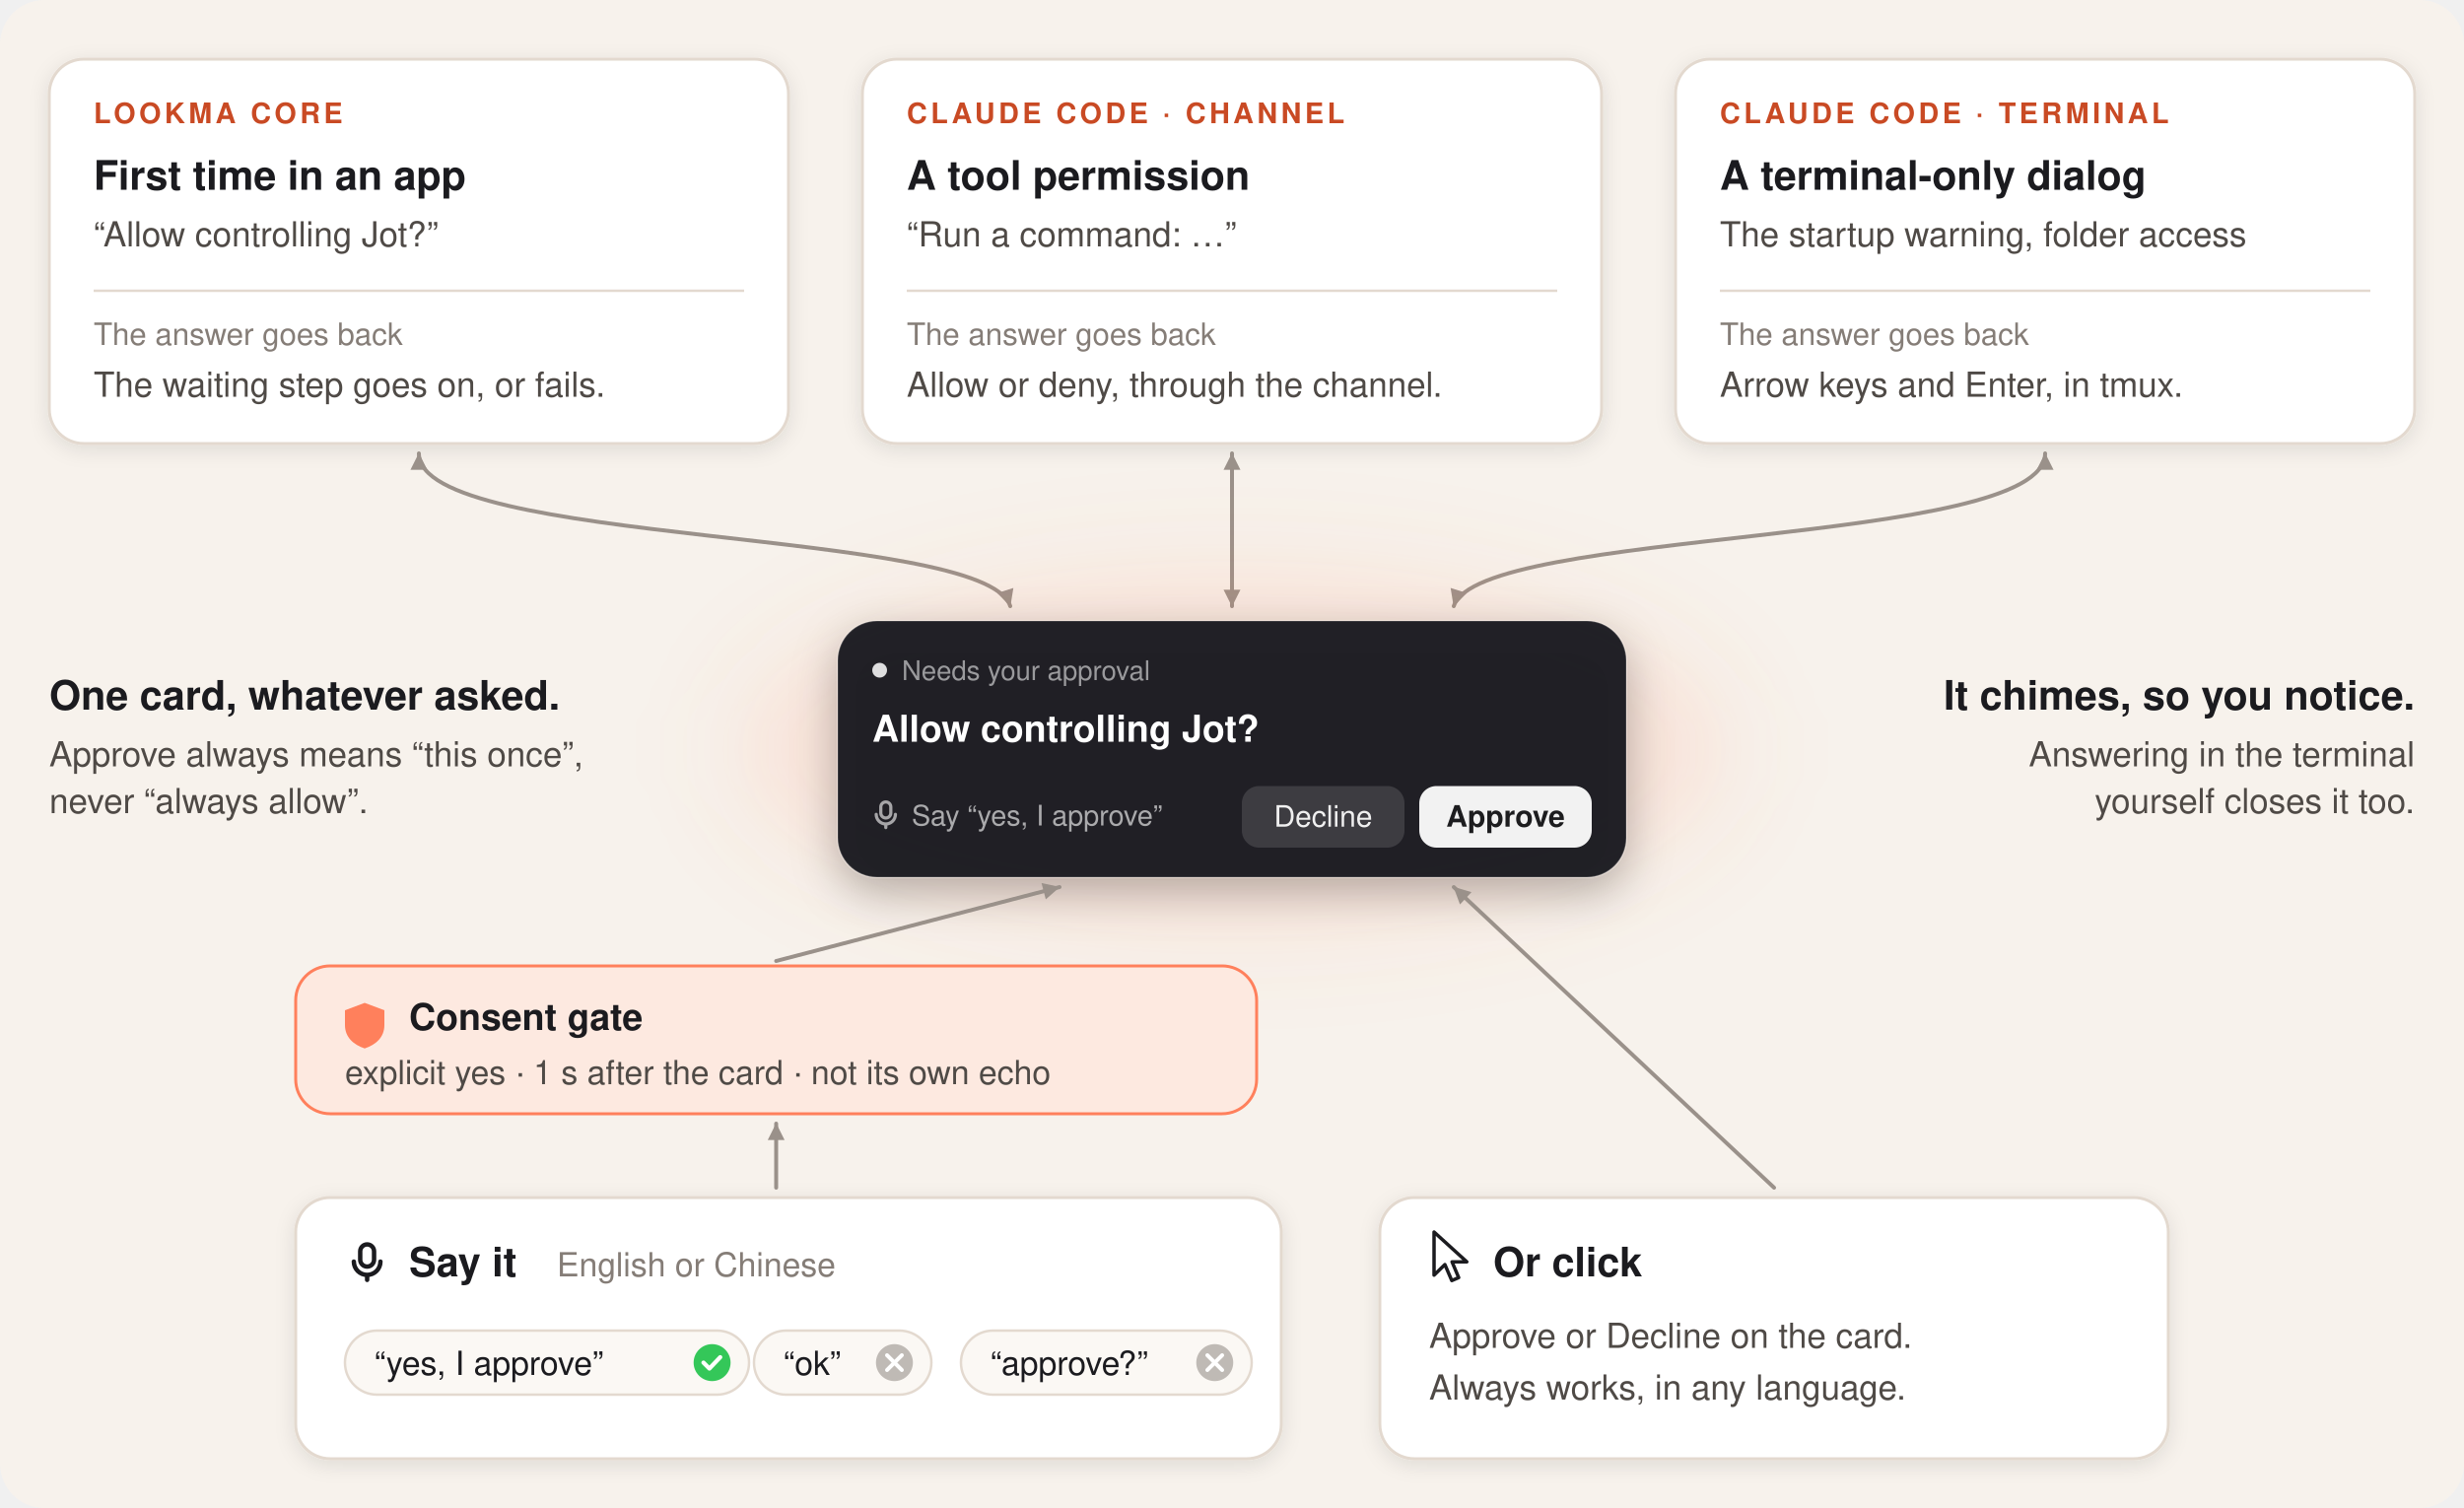
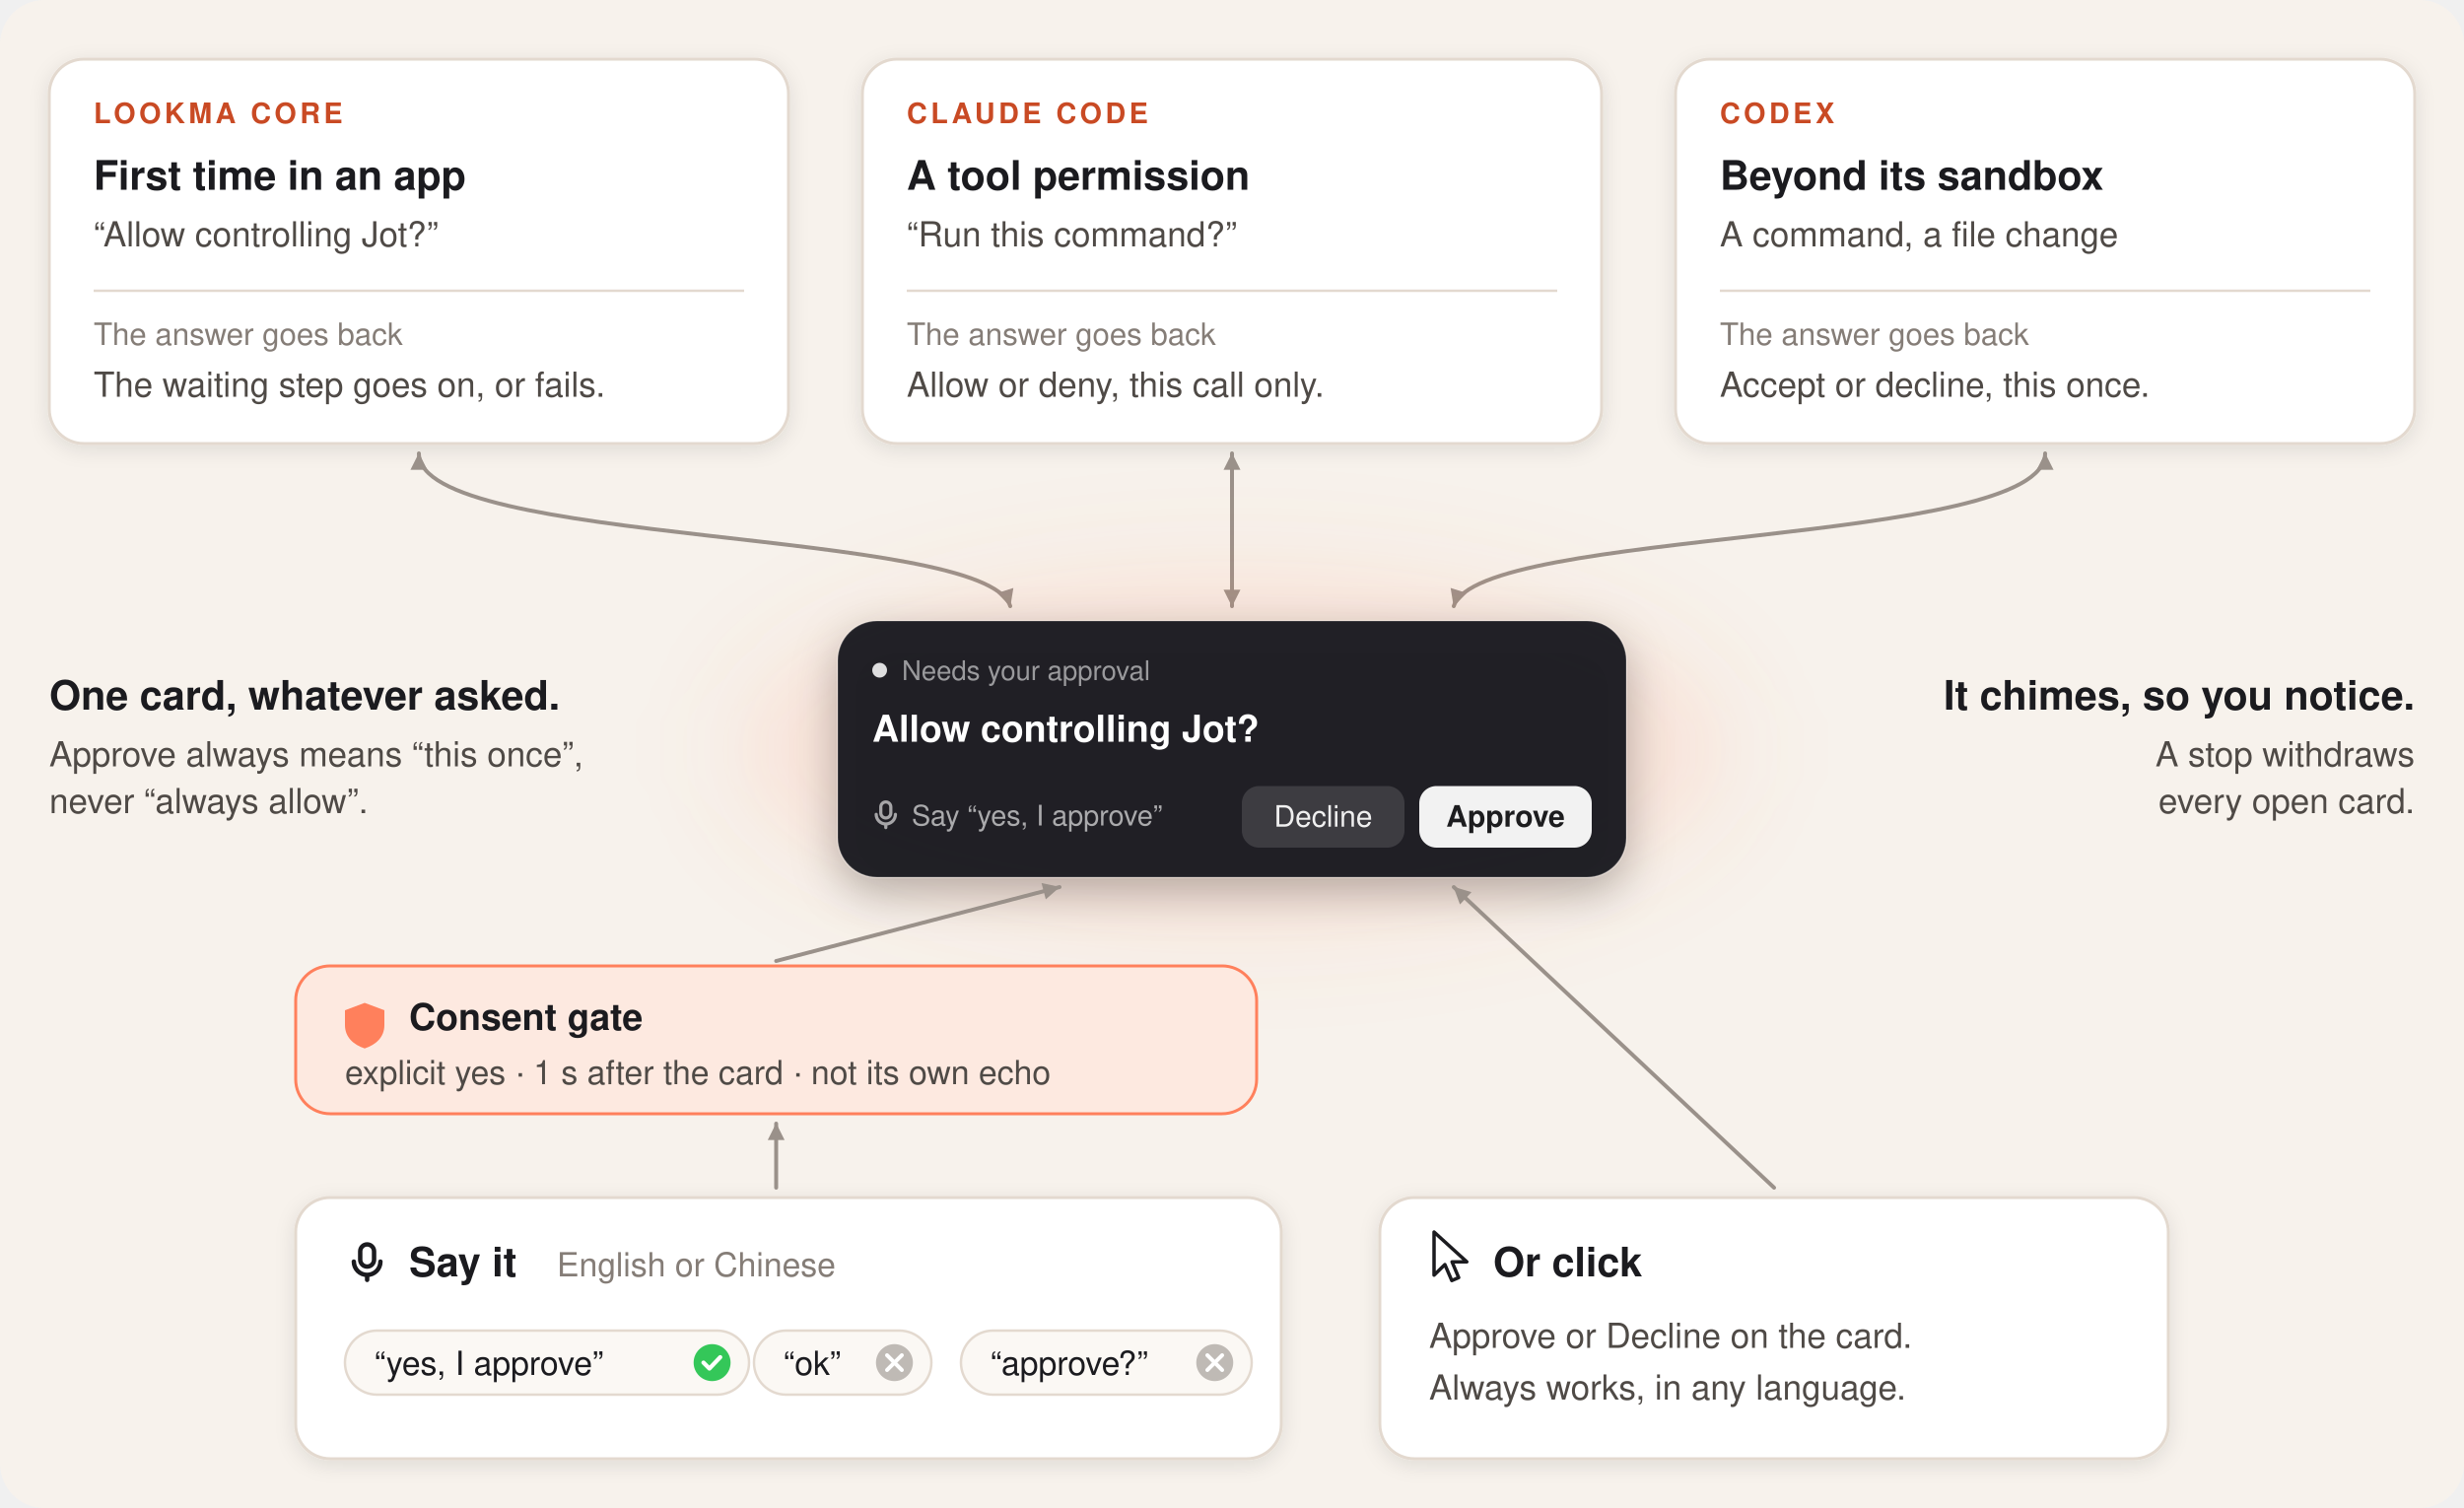
<svg xmlns="http://www.w3.org/2000/svg" viewBox="0 0 1000 612" width="1000" height="612" role="img" aria-labelledby="t d" font-family="-apple-system, BlinkMacSystemFont, 'Segoe UI', 'Helvetica Neue', Helvetica, Arial, sans-serif">
  <defs>
    <marker id="ah0" viewBox="0 0 10 10" refX="8.6" refY="5" markerWidth="9" markerHeight="9" markerUnits="userSpaceOnUse" orient="auto-start-reverse">
      <path d="M1.2 1.2L8.8 5L1.2 8.8Z" fill="#9A918A" />
    </marker>
    <filter id="shadow" x="-20%" y="-20%" width="140%" height="160%">
      <feDropShadow dx="0" dy="6" stdDeviation="9" flood-color="#000" flood-opacity=".28" />
    </filter>
    <filter id="soft" x="-10%" y="-10%" width="120%" height="140%">
      <feDropShadow dx="0" dy="2" stdDeviation="4" flood-color="#000" flood-opacity=".10" />
    </filter>
    <filter id="glow" x="-30%" y="-60%" width="160%" height="220%">
      <feGaussianBlur stdDeviation="5" />
    </filter>
    <filter id="blur" x="-50%" y="-50%" width="200%" height="200%">
      <feGaussianBlur stdDeviation="22" />
    </filter>
  </defs>
  <rect x="0" y="0" width="1000" height="612" rx="18" fill="#F7F2EC" />
  <rect x="20" y="24" width="300" height="156" rx="14" fill="#FFFFFF" stroke="#E3D9CF" stroke-width="1.2" filter="url(#soft)" />
  <text x="38" y="50" font-size="11.5" font-weight="700" fill="#C94A24" letter-spacing="1.4">LOOKMA CORE</text>
  <text x="38" y="77" font-size="16.5" font-weight="700" fill="#1B1B1F">First time in an app</text>
  <text x="38" y="100" font-size="14" fill="#4F4A46">“Allow controlling Jot?”</text>
  <line x1="38" y1="118" x2="302" y2="118" stroke="#E3D9CF" />
  <text x="38" y="140" font-size="12.5" fill="#857D77">The answer goes back</text>
  <text x="38" y="161" font-size="14" fill="#4F4A46">The waiting step goes on, or fails.</text>
  <rect x="350" y="24" width="300" height="156" rx="14" fill="#FFFFFF" stroke="#E3D9CF" stroke-width="1.2" filter="url(#soft)" />
-   <text x="368" y="50" font-size="11.5" font-weight="700" fill="#C94A24" letter-spacing="1.4">CLAUDE CODE · CHANNEL</text>
+   <text x="368" y="50" font-size="11.5" font-weight="700" fill="#C94A24" letter-spacing="1.4">CLAUDE CODE</text>
  <text x="368" y="77" font-size="16.5" font-weight="700" fill="#1B1B1F">A tool permission</text>
-   <text x="368" y="100" font-size="14" fill="#4F4A46">“Run a command: …”</text>
+   <text x="368" y="100" font-size="14" fill="#4F4A46">“Run this command?”</text>
  <line x1="368" y1="118" x2="632" y2="118" stroke="#E3D9CF" />
  <text x="368" y="140" font-size="12.5" fill="#857D77">The answer goes back</text>
-   <text x="368" y="161" font-size="14" fill="#4F4A46">Allow or deny, through the channel.</text>
+   <text x="368" y="161" font-size="14" fill="#4F4A46">Allow or deny, this call only.</text>
  <rect x="680" y="24" width="300" height="156" rx="14" fill="#FFFFFF" stroke="#E3D9CF" stroke-width="1.2" filter="url(#soft)" />
-   <text x="698" y="50" font-size="11.5" font-weight="700" fill="#C94A24" letter-spacing="1.4">CLAUDE CODE · TERMINAL</text>
-   <text x="698" y="77" font-size="16.5" font-weight="700" fill="#1B1B1F">A terminal-only dialog</text>
-   <text x="698" y="100" font-size="14" fill="#4F4A46">The startup warning, folder access</text>
+   <text x="698" y="50" font-size="11.5" font-weight="700" fill="#C94A24" letter-spacing="1.4">CODEX</text>
+   <text x="698" y="77" font-size="16.5" font-weight="700" fill="#1B1B1F">Beyond its sandbox</text>
+   <text x="698" y="100" font-size="14" fill="#4F4A46">A command, a file change</text>
  <line x1="698" y1="118" x2="962" y2="118" stroke="#E3D9CF" />
  <text x="698" y="140" font-size="12.5" fill="#857D77">The answer goes back</text>
-   <text x="698" y="161" font-size="14" fill="#4F4A46">Arrow keys and Enter, in tmux.</text>
+   <text x="698" y="161" font-size="14" fill="#4F4A46">Accept or decline, this once.</text>
  <path d="M170 184C170 222 400 214 410 246" fill="none" stroke="#9A918A" stroke-width="1.6" stroke-linecap="round" marker-end="url(#ah0)" marker-start="url(#ah0)" />
  <path d="M500 184L500 246" fill="none" stroke="#9A918A" stroke-width="1.6" stroke-linecap="round" marker-end="url(#ah0)" marker-start="url(#ah0)" />
  <path d="M830 184C830 222 600 214 590 246" fill="none" stroke="#9A918A" stroke-width="1.6" stroke-linecap="round" marker-end="url(#ah0)" marker-start="url(#ah0)" />
  <ellipse cx="500" cy="304" rx="200" ry="70" fill="#FF805C" fill-opacity=".16" filter="url(#blur)" />
  <rect x="340" y="252" width="320" height="104" rx="16" fill="#1C1C21" fill-opacity="0.97" stroke="#fff" stroke-opacity="0.17" stroke-width="0.6" filter="url(#shadow)" />
  <circle cx="357" cy="272" r="3" fill="#fff" fill-opacity="0.85" />
  <text x="366" y="276" font-size="11" fill="#fff" fill-opacity="0.55">Needs your approval</text>
  <text x="354" y="301" font-size="15" font-weight="600" fill="#fff">Allow controlling Jot?</text>
  <g transform="translate(353 324) scale(0.8125)" fill="none" stroke="rgba(255,255,255,.6)" stroke-width="1.6" stroke-linecap="round">
    <rect x="5.5" y="1.8" width="5" height="8" rx="2.5" />
    <path d="M3.2 8a4.8 4.8 0 0 0 9.6 0M8 12.8v1.8" />
  </g>
  <text x="370" y="335" font-size="11.5" fill="#fff" fill-opacity="0.62">Say “yes, I approve”</text>
  <rect x="504" y="319" width="66" height="25" rx="7" fill="#fff" fill-opacity="0.13" />
  <text x="537" y="335.5" font-size="12" fill="#fff" text-anchor="middle" fill-opacity="0.92">Decline</text>
  <rect x="576" y="319" width="70" height="25" rx="7" fill="#fff" fill-opacity="0.94" />
  <text x="611" y="335.5" font-size="12" font-weight="600" fill="#1D1D1F" text-anchor="middle">Approve</text>
  <text x="20" y="288" font-size="16.5" font-weight="700" fill="#1B1B1F">One card, whatever asked.</text>
  <text x="20" y="311" font-size="14" fill="#4F4A46">Approve always means “this once”,</text>
  <text x="20" y="330" font-size="14" fill="#4F4A46">never “always allow”.</text>
  <text x="980" y="288" font-size="16.5" font-weight="700" fill="#1B1B1F" text-anchor="end">It chimes, so you notice.</text>
-   <text x="980" y="311" font-size="14" fill="#4F4A46" text-anchor="end">Answering in the terminal</text>
-   <text x="980" y="330" font-size="14" fill="#4F4A46" text-anchor="end">yourself closes it too.</text>
+   <text x="980" y="311" font-size="14" fill="#4F4A46" text-anchor="end">A stop withdraws</text>
+   <text x="980" y="330" font-size="14" fill="#4F4A46" text-anchor="end">every open card.</text>
  <rect x="120" y="392" width="390" height="60" rx="14" fill="#FDE9E0" stroke="#FF805C" stroke-width="1.2" />
  <path d="M148 407l8 3v6c0 5-3.5 8-8 9.5c-4.5-1.5-8-4.5-8-9.5v-6z" fill="#FF805C" />
  <text x="166" y="418" font-size="15" font-weight="700" fill="#1B1B1F">Consent gate</text>
  <text x="140" y="440" font-size="13.5" fill="#4F4A46">explicit yes · 1 s after the card · not its own echo</text>
  <path d="M315 390L430 360" fill="none" stroke="#9A918A" stroke-width="1.6" stroke-linecap="round" marker-end="url(#ah0)" />
  <rect x="120" y="486" width="400" height="106" rx="14" fill="#FFFFFF" stroke="#E3D9CF" stroke-width="1.2" filter="url(#soft)" />
  <g transform="translate(140 503) scale(1.125)" fill="none" stroke="#1B1B1F" stroke-width="1.6" stroke-linecap="round">
    <rect x="5.5" y="1.8" width="5" height="8" rx="2.5" />
    <path d="M3.2 8a4.8 4.8 0 0 0 9.6 0M8 12.8v1.8" />
  </g>
  <text x="166" y="518" font-size="16.5" font-weight="700" fill="#1B1B1F">Say it</text>
  <text x="226" y="518" font-size="13.5" fill="#857D77">English or Chinese</text>
  <rect x="140" y="540" width="164" height="26" rx="13" fill="#FBF8F4" stroke="#E3D9CF" />
  <text x="152" y="558" font-size="13.5" fill="#1B1B1F">“yes, I approve”</text>
  <circle cx="289" cy="553" r="7.5" fill="#34C759" />
  <path d="M285.5 553l2.4 2.4 4.4-4.6" fill="none" stroke="#fff" stroke-width="1.7" stroke-linecap="round" stroke-linejoin="round" />
  <rect x="306" y="540" width="72" height="26" rx="13" fill="#FBF8F4" stroke="#E3D9CF" />
  <text x="318" y="558" font-size="13.5" fill="#1B1B1F">“ok”</text>
  <circle cx="363" cy="553" r="7.5" fill="#857D77" fill-opacity="0.5" />
  <path d="M360 550l6 6m0-6l-6 6" stroke="#fff" stroke-width="1.6" stroke-linecap="round" />
  <rect x="390" y="540" width="118" height="26" rx="13" fill="#FBF8F4" stroke="#E3D9CF" />
  <text x="402" y="558" font-size="13.5" fill="#1B1B1F">“approve?”</text>
  <circle cx="493" cy="553" r="7.5" fill="#857D77" fill-opacity="0.5" />
  <path d="M490 550l6 6m0-6l-6 6" stroke="#fff" stroke-width="1.6" stroke-linecap="round" />
  <path d="M315 482L315 456" fill="none" stroke="#9A918A" stroke-width="1.6" stroke-linecap="round" marker-end="url(#ah0)" />
  <rect x="560" y="486" width="320" height="106" rx="14" fill="#FFFFFF" stroke="#E3D9CF" stroke-width="1.2" filter="url(#soft)" />
  <path d="M582 500v17.5l4.4-4.3 2.8 6.5 2.8-1.2-2.7-6.4h6z" fill="#FFFFFF" stroke="#1B1B1F" stroke-width="1.4" stroke-linejoin="round" />
  <text x="606" y="518" font-size="16.5" font-weight="700" fill="#1B1B1F">Or click</text>
  <text x="580" y="547" font-size="14" fill="#4F4A46">Approve or Decline on the card.</text>
  <text x="580" y="568" font-size="14" fill="#4F4A46">Always works, in any language.</text>
  <path d="M720 482L590 360" fill="none" stroke="#9A918A" stroke-width="1.6" stroke-linecap="round" marker-end="url(#ah0)" />
</svg>
